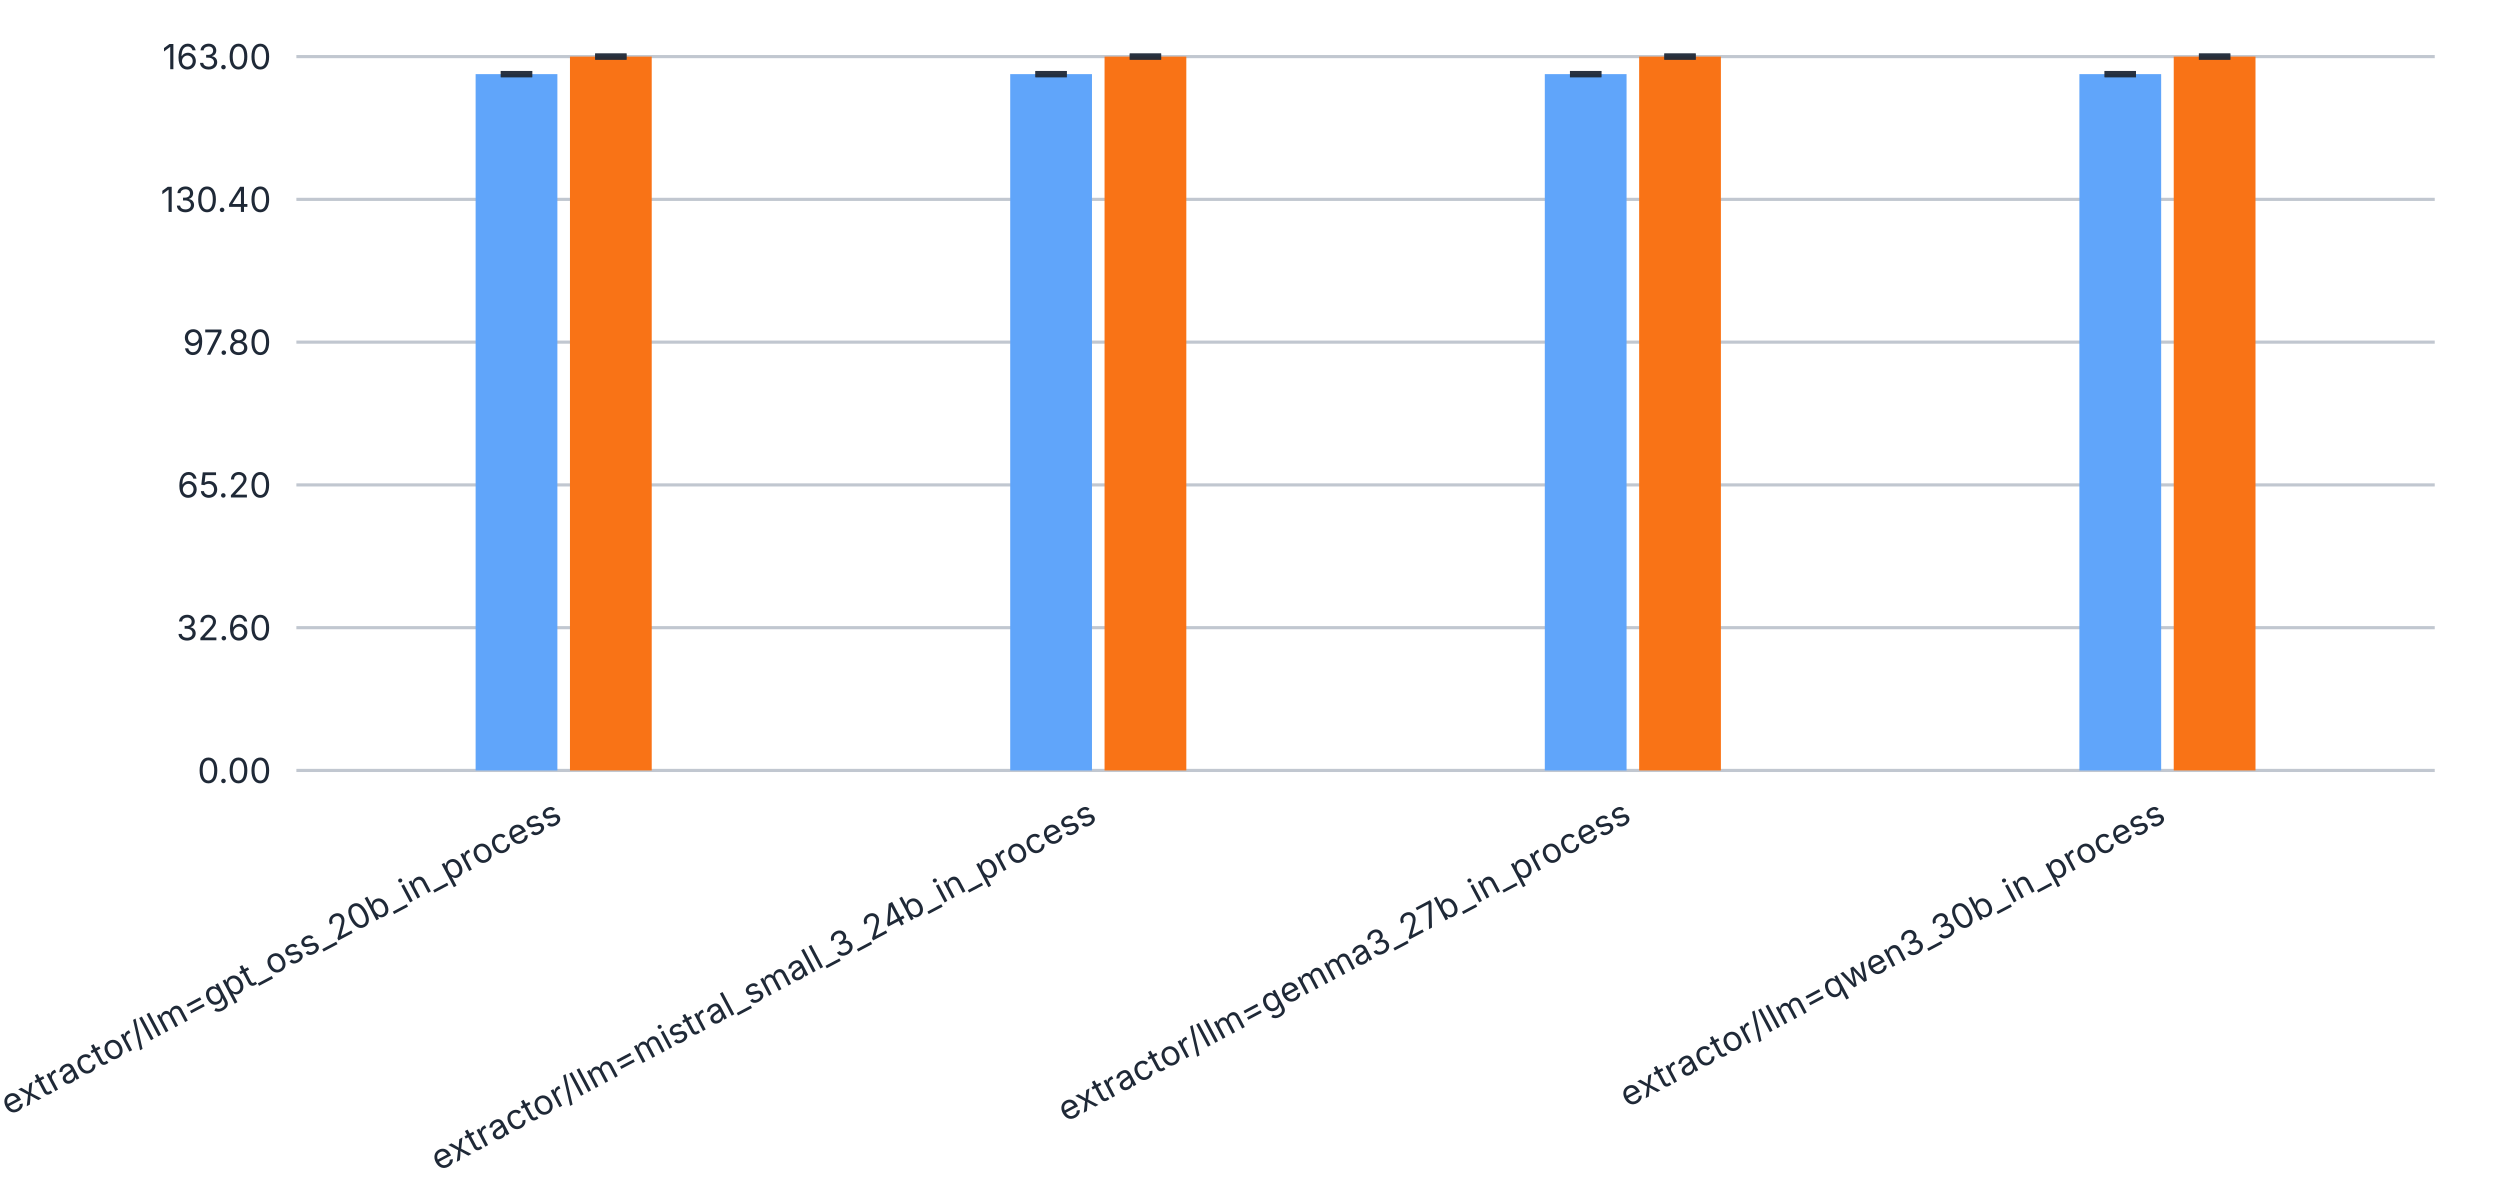
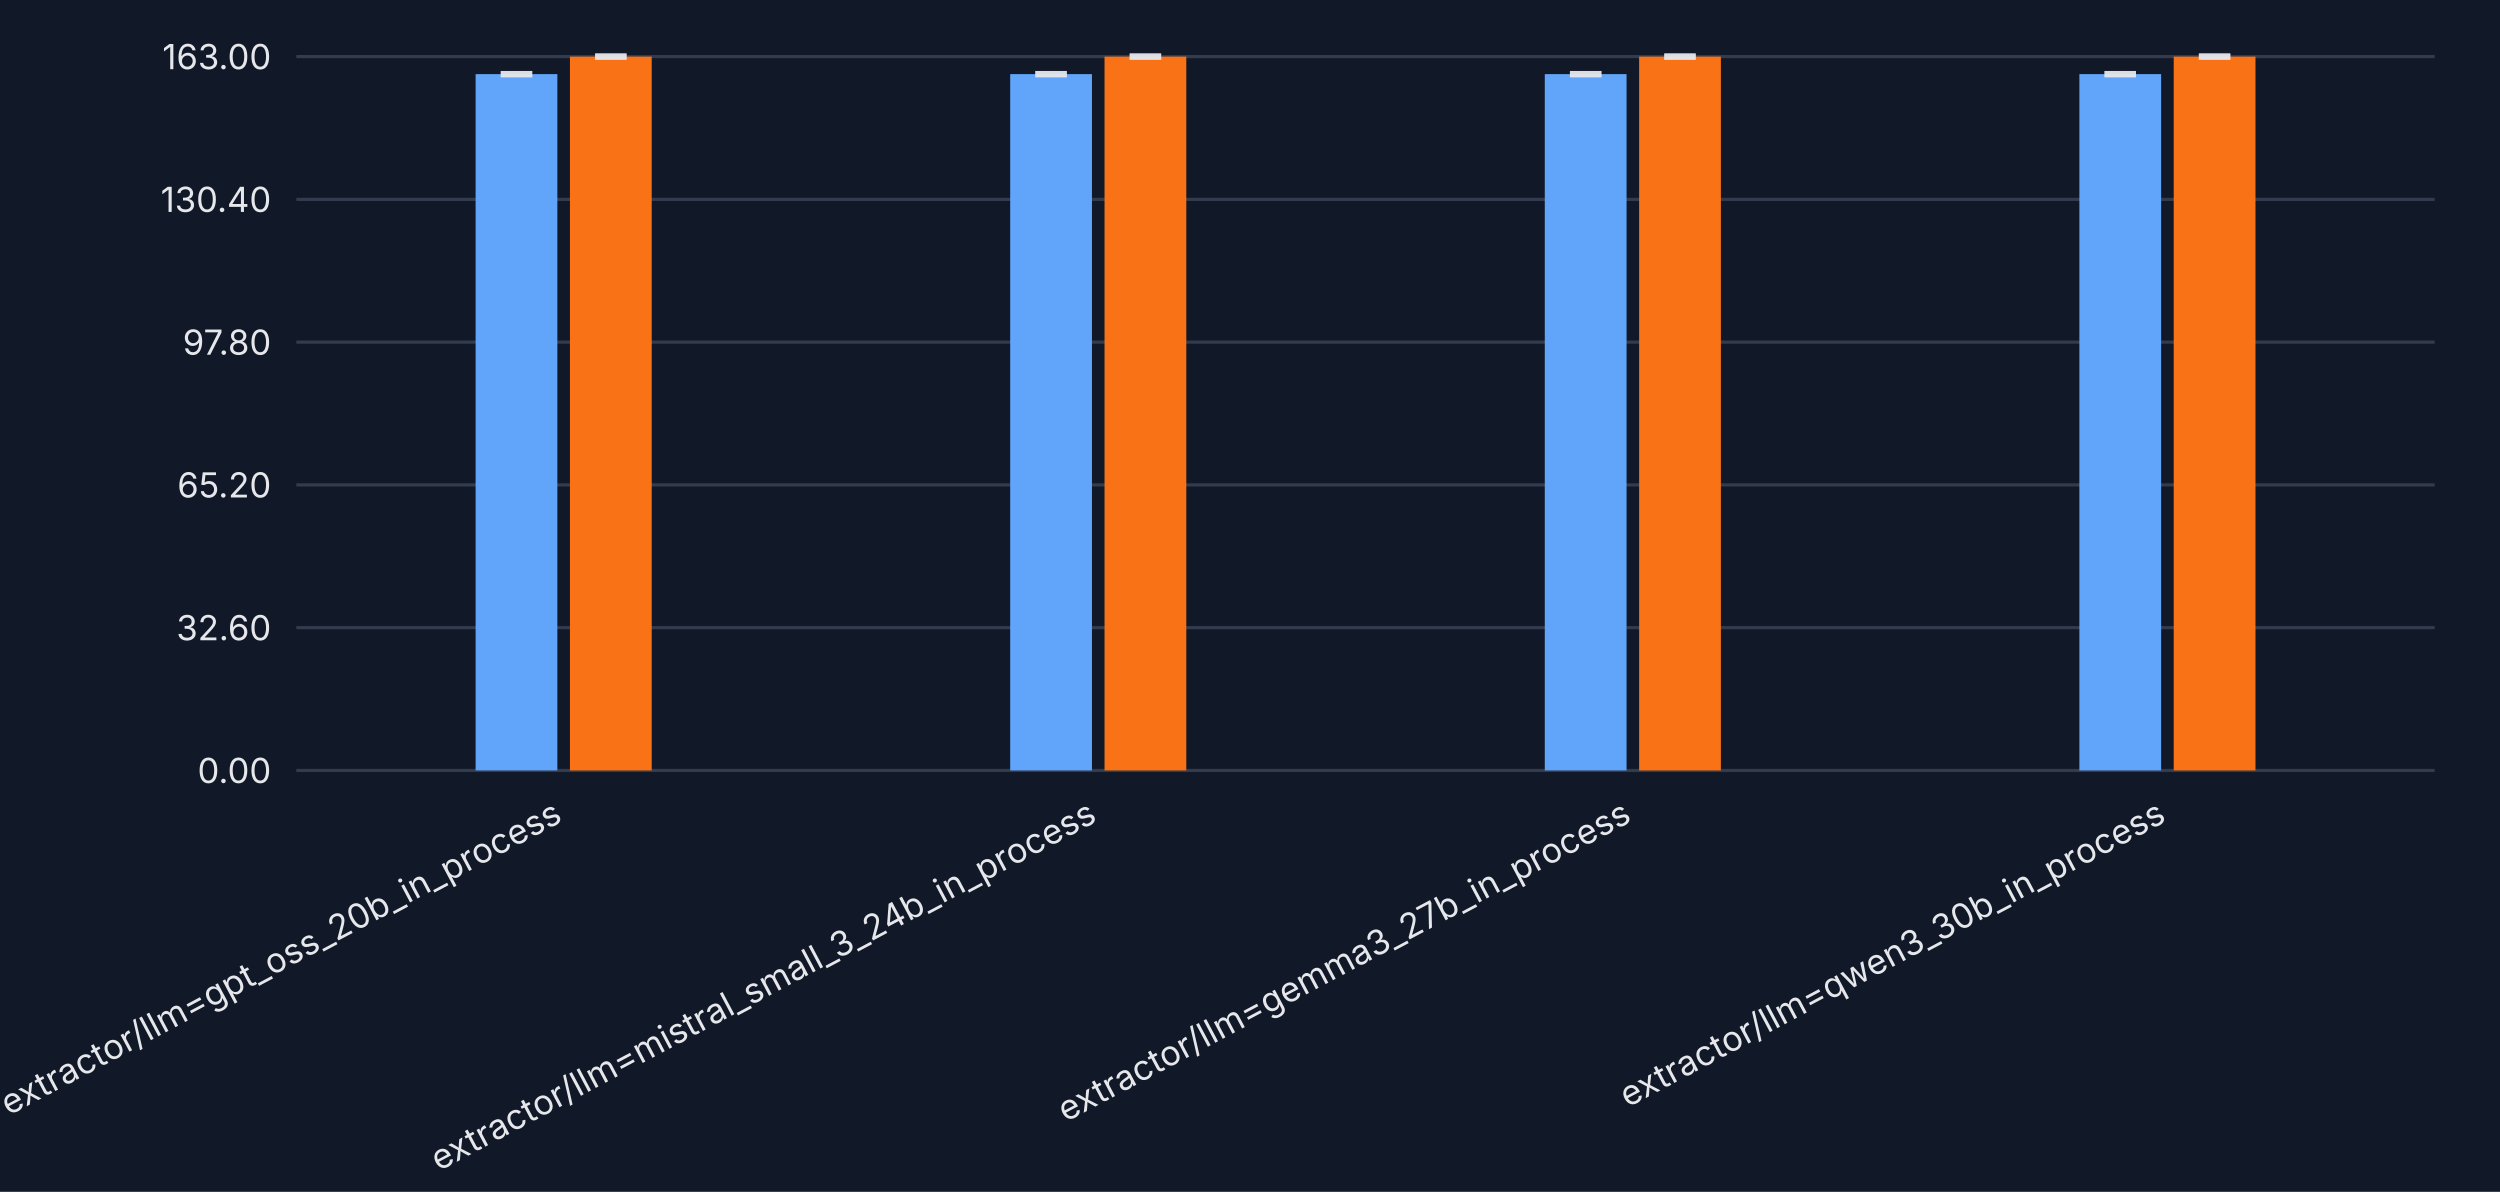
- <svg xmlns="http://www.w3.org/2000/svg" width="795" height="378" viewBox="0 0 795 378" style="color: rgb(31, 41, 55); font-family: Inter, Arial, sans-serif; background-color: rgba(0, 0, 0, 0);">
-   <rect x="0" y="0" width="795" height="378" fill="rgb(255, 255, 255)" />
-   <g transform="translate(34.24805, 0)">
+ <svg xmlns="http://www.w3.org/2000/svg" width="795" height="379" viewBox="0 0 795 379" style="color: rgb(229, 231, 235); font-family: Inter, Arial, sans-serif; background-color: rgba(0, 0, 0, 0);">
+   <rect x="0" y="0" width="795" height="379" fill="rgb(17, 24, 39)" />
+   <g transform="translate(34.2421, 0)">
    <line x1="60" x2="740" y1="245" y2="245" stroke="#64748b66" stroke-width="1" />
    <text x="52" y="249" text-anchor="end" fill="currentColor" font-size="11">0.00</text>
    <line x1="60" x2="740" y1="199.6" y2="199.6" stroke="#64748b66" stroke-width="1" />
    <text x="52" y="203.6" text-anchor="end" fill="currentColor" font-size="11">32.60</text>
    <line x1="60" x2="740" y1="154.2" y2="154.2" stroke="#64748b66" stroke-width="1" />
    <text x="52" y="158.2" text-anchor="end" fill="currentColor" font-size="11">65.20</text>
    <line x1="60" x2="740" y1="108.8" y2="108.8" stroke="#64748b66" stroke-width="1" />
    <text x="52" y="112.8" text-anchor="end" fill="currentColor" font-size="11">97.80</text>
    <line x1="60" x2="740" y1="63.4" y2="63.4" stroke="#64748b66" stroke-width="1" />
    <text x="52" y="67.4" text-anchor="end" fill="currentColor" font-size="11">130.40</text>
    <line x1="60" x2="740" y1="18" y2="18" stroke="#64748b66" stroke-width="1" />
    <text x="52" y="22" text-anchor="end" fill="currentColor" font-size="11">163.00</text>
    <rect x="117" y="23.571" width="26" height="221.429" fill="#60a5fa" style="cursor: crosshair;" />
    <line x1="130" x2="130" y1="23.571" y2="23.571" stroke="currentColor" stroke-opacity="0.78" stroke-width="2" />
    <line x1="125" x2="135" y1="23.571" y2="23.571" stroke="currentColor" stroke-opacity="0.78" stroke-width="2" />
    <line x1="125" x2="135" y1="23.571" y2="23.571" stroke="currentColor" stroke-opacity="0.78" stroke-width="2" />
    <rect x="147" y="18" width="26" height="227" fill="#f97316" style="cursor: crosshair;" />
    <line x1="160" x2="160" y1="18" y2="18" stroke="currentColor" stroke-opacity="0.78" stroke-width="2" />
    <line x1="155" x2="165" y1="18" y2="18" stroke="currentColor" stroke-opacity="0.78" stroke-width="2" />
    <line x1="155" x2="165" y1="18" y2="18" stroke="currentColor" stroke-opacity="0.78" stroke-width="2" />
    <text x="145" y="261" transform="rotate(-28 145 261)" text-anchor="end" fill="currentColor" font-size="11">extractor/llm=gpt_oss_20b_in_process</text>
    <rect x="287" y="23.571" width="26" height="221.429" fill="#60a5fa" style="cursor: crosshair;" />
    <line x1="300" x2="300" y1="23.571" y2="23.571" stroke="currentColor" stroke-opacity="0.78" stroke-width="2" />
    <line x1="295" x2="305" y1="23.571" y2="23.571" stroke="currentColor" stroke-opacity="0.78" stroke-width="2" />
    <line x1="295" x2="305" y1="23.571" y2="23.571" stroke="currentColor" stroke-opacity="0.78" stroke-width="2" />
    <rect x="317" y="18" width="26" height="227" fill="#f97316" style="cursor: crosshair;" />
    <line x1="330" x2="330" y1="18" y2="18" stroke="currentColor" stroke-opacity="0.78" stroke-width="2" />
    <line x1="325" x2="335" y1="18" y2="18" stroke="currentColor" stroke-opacity="0.78" stroke-width="2" />
    <line x1="325" x2="335" y1="18" y2="18" stroke="currentColor" stroke-opacity="0.78" stroke-width="2" />
    <text x="315" y="261" transform="rotate(-28 315 261)" text-anchor="end" fill="currentColor" font-size="11">extractor/llm=mistral_small_3_24b_in_process</text>
    <rect x="457" y="23.571" width="26" height="221.429" fill="#60a5fa" style="cursor: crosshair;" />
    <line x1="470" x2="470" y1="23.571" y2="23.571" stroke="currentColor" stroke-opacity="0.78" stroke-width="2" />
    <line x1="465" x2="475" y1="23.571" y2="23.571" stroke="currentColor" stroke-opacity="0.78" stroke-width="2" />
    <line x1="465" x2="475" y1="23.571" y2="23.571" stroke="currentColor" stroke-opacity="0.78" stroke-width="2" />
    <rect x="487" y="18" width="26" height="227" fill="#f97316" style="cursor: crosshair;" />
    <line x1="500" x2="500" y1="18" y2="18" stroke="currentColor" stroke-opacity="0.78" stroke-width="2" />
    <line x1="495" x2="505" y1="18" y2="18" stroke="currentColor" stroke-opacity="0.78" stroke-width="2" />
    <line x1="495" x2="505" y1="18" y2="18" stroke="currentColor" stroke-opacity="0.78" stroke-width="2" />
    <text x="485" y="261" transform="rotate(-28 485 261)" text-anchor="end" fill="currentColor" font-size="11">extractor/llm=gemma3_27b_in_process</text>
    <rect x="627" y="23.571" width="26" height="221.429" fill="#60a5fa" style="cursor: crosshair;" />
    <line x1="640" x2="640" y1="23.571" y2="23.571" stroke="currentColor" stroke-opacity="0.78" stroke-width="2" />
    <line x1="635" x2="645" y1="23.571" y2="23.571" stroke="currentColor" stroke-opacity="0.78" stroke-width="2" />
    <line x1="635" x2="645" y1="23.571" y2="23.571" stroke="currentColor" stroke-opacity="0.78" stroke-width="2" />
    <rect x="657" y="18" width="26" height="227" fill="#f97316" style="cursor: crosshair;" />
    <line x1="670" x2="670" y1="18" y2="18" stroke="currentColor" stroke-opacity="0.78" stroke-width="2" />
    <line x1="665" x2="675" y1="18" y2="18" stroke="currentColor" stroke-opacity="0.78" stroke-width="2" />
    <line x1="665" x2="675" y1="18" y2="18" stroke="currentColor" stroke-opacity="0.78" stroke-width="2" />
    <text x="655" y="261" transform="rotate(-28 655 261)" text-anchor="end" fill="currentColor" font-size="11">extractor/llm=qwen3_30b_in_process</text>
  </g>
</svg>
